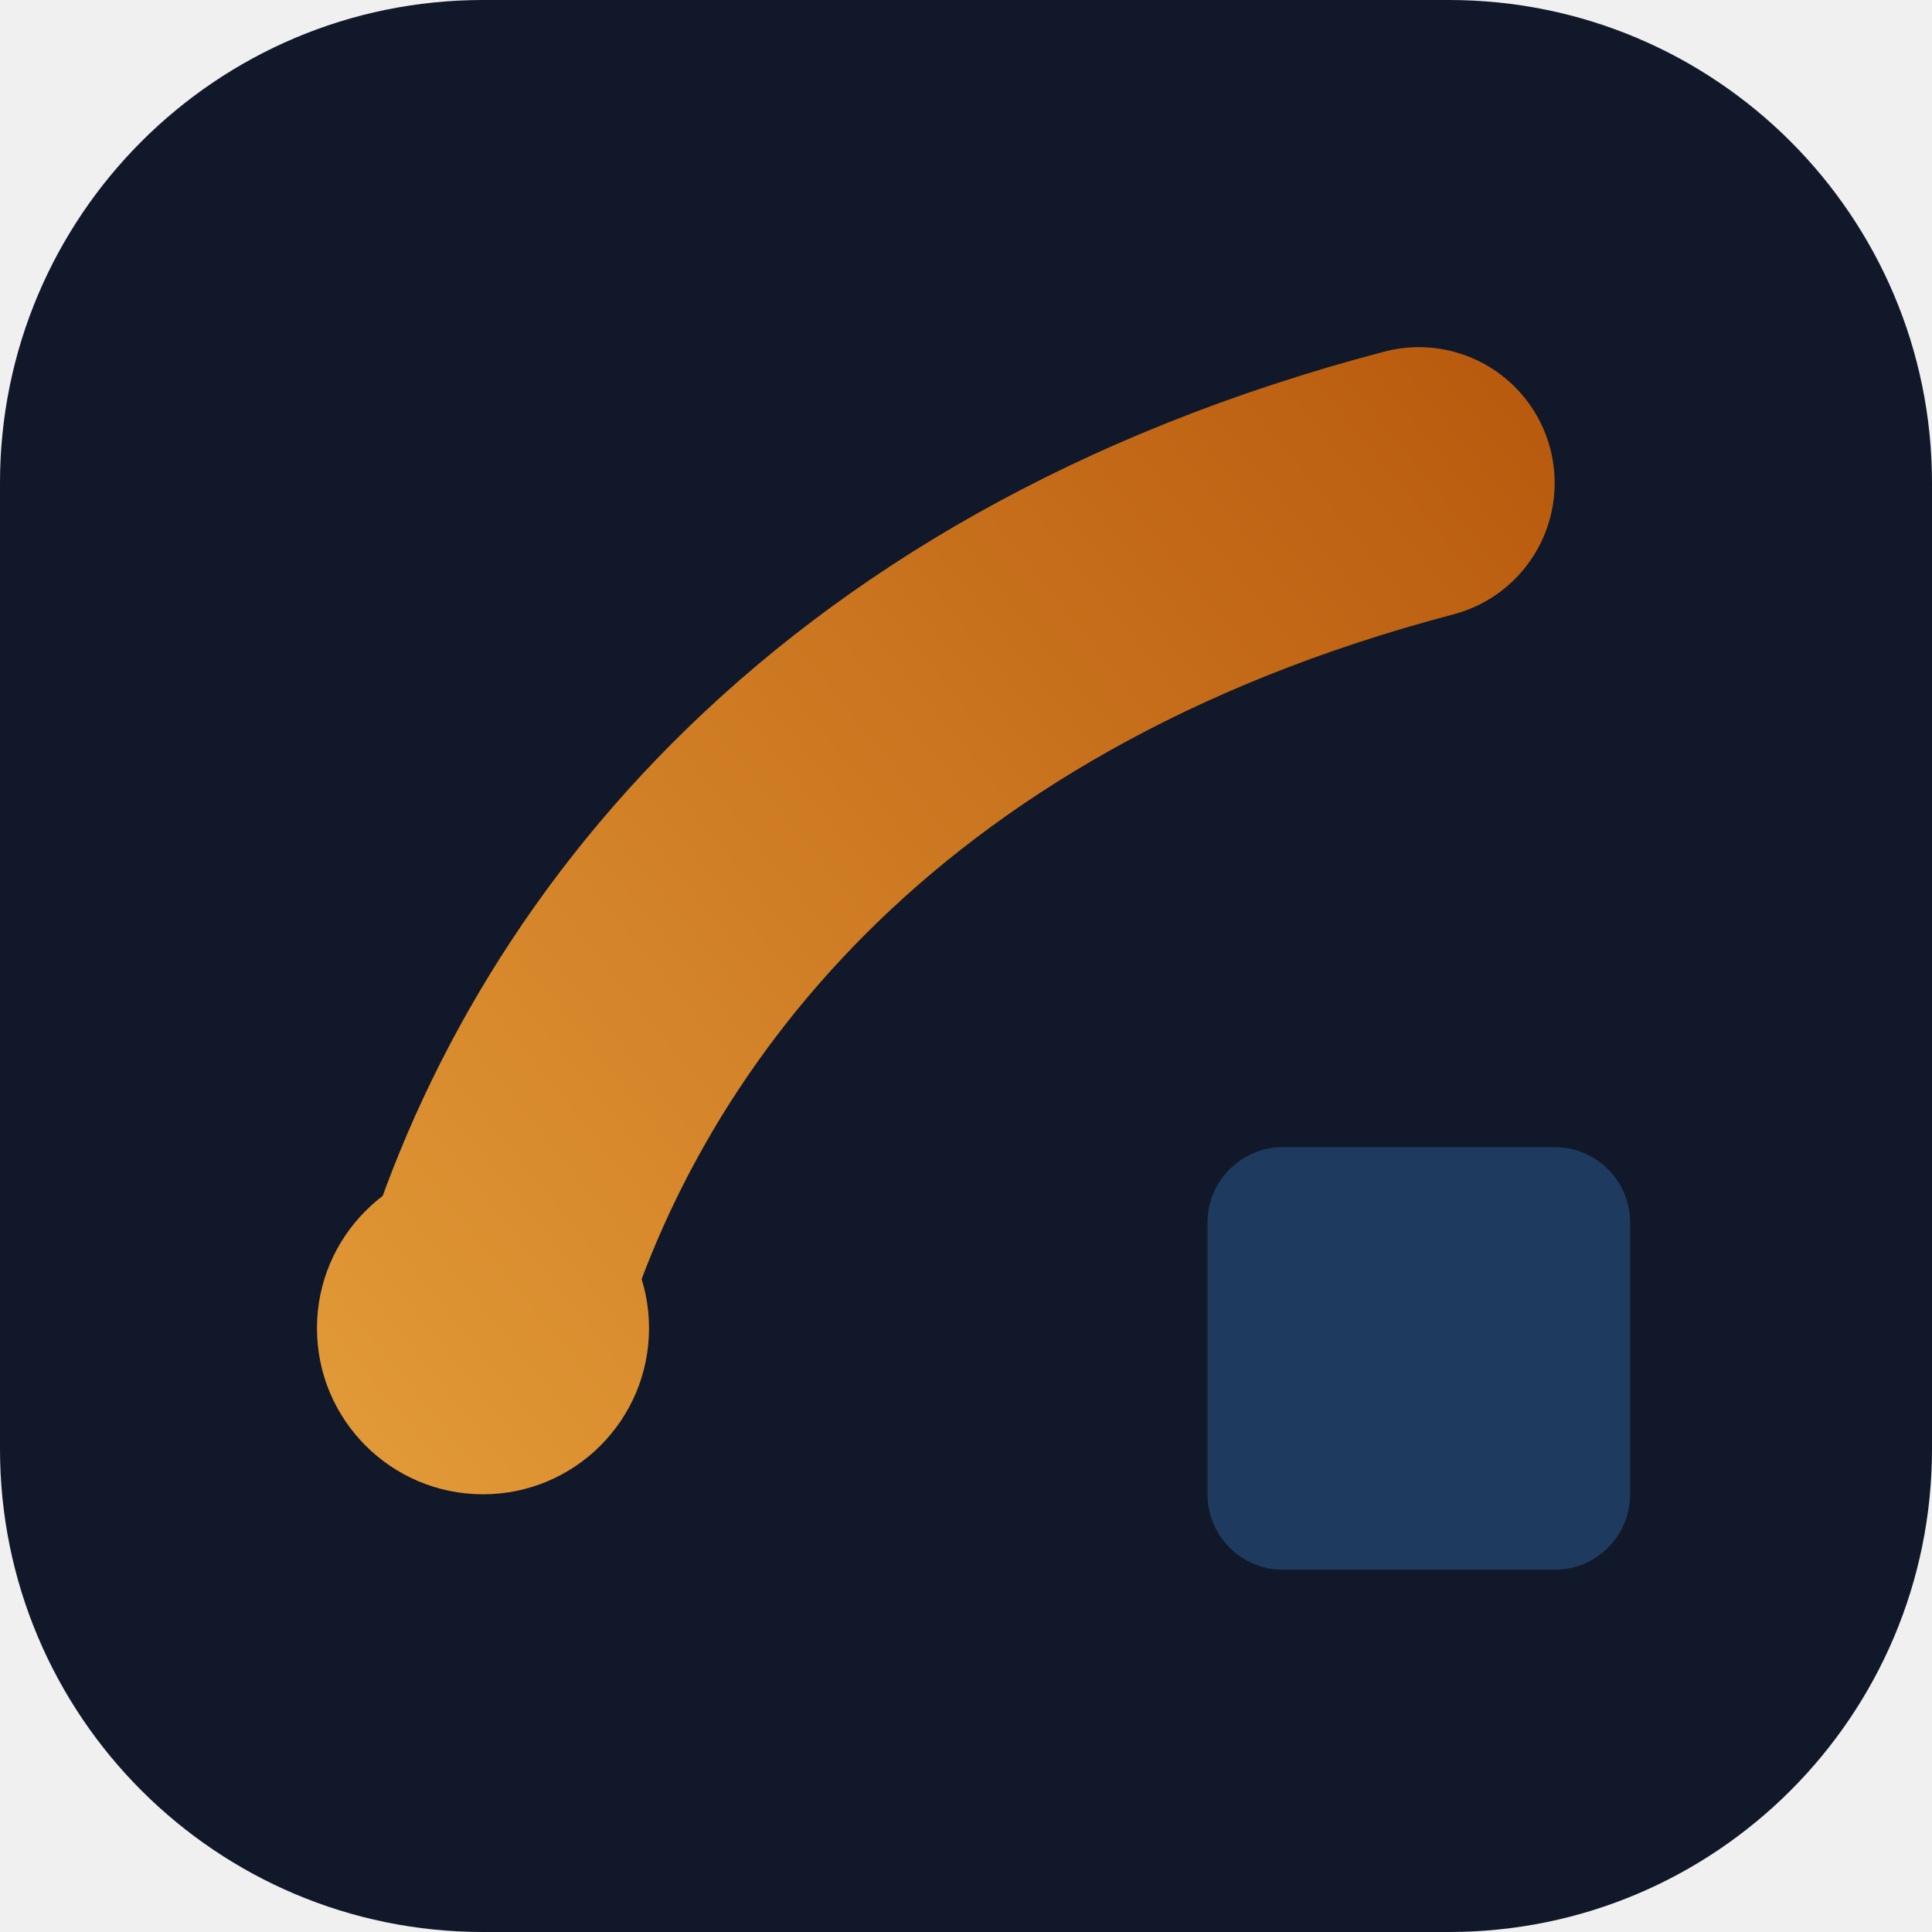
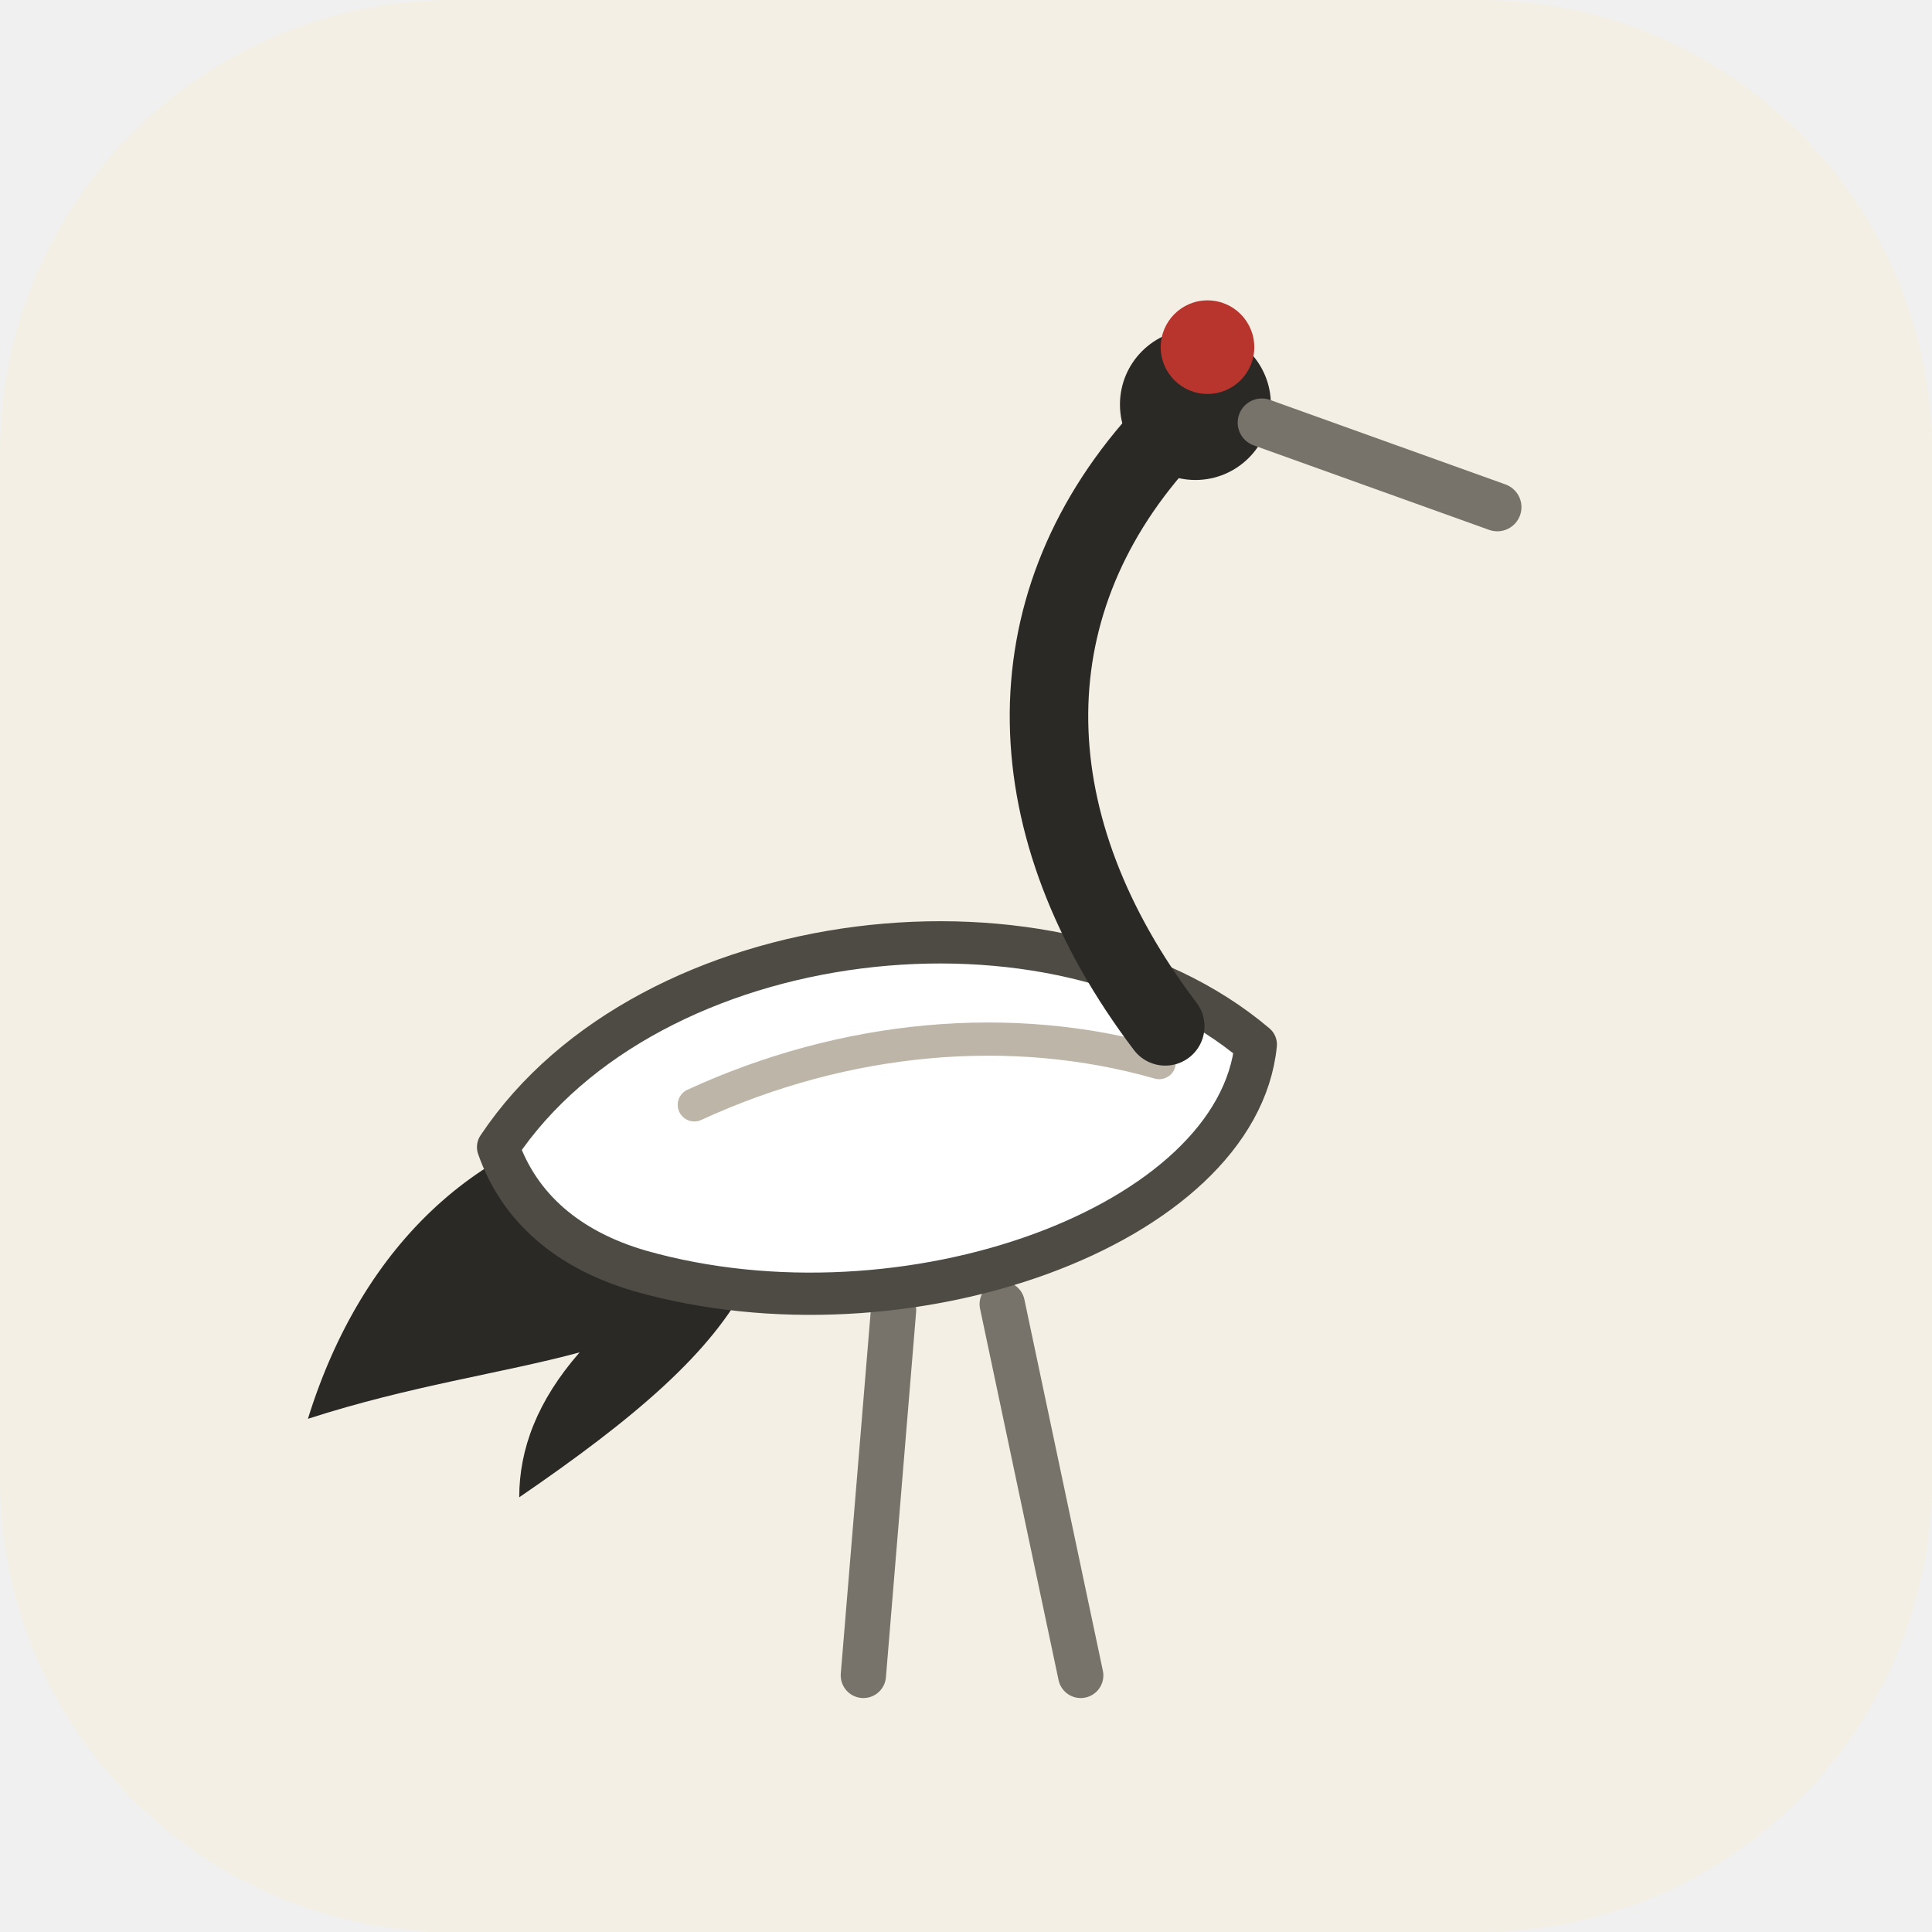
- <svg xmlns="http://www.w3.org/2000/svg" viewBox="0 0 64 64" width="64" height="64">
-   <defs>
-     <linearGradient id="brush" x1="4" y1="52" x2="56" y2="10" gradientUnits="userSpaceOnUse">
-       <stop offset="0" stop-color="#e8a33d" />
-       <stop offset="1" stop-color="#b45309" />
-     </linearGradient>
-   </defs>
-   <rect width="64" height="64" rx="16" fill="#11182a" />
-   <path d="M16 44 C19 33 28 21 47 16" fill="none" stroke="url(#brush)" stroke-width="9" stroke-linecap="round" />
-   <circle cx="16" cy="44" r="5.5" fill="url(#brush)" />
-   <rect x="40" y="38" width="14" height="14" rx="2.5" fill="#1e3a5f" />
+ <svg xmlns="http://www.w3.org/2000/svg" viewBox="0 0 64 64" role="img" aria-label="Belle Chinese Lab">
+   <rect width="64" height="64" rx="15" fill="#F3EFE4" />
+   <path d="M29.6 43.4 L28.6 55.5 M33.2 43.2 L35.8 55.5" stroke="#77736B" stroke-width="1.5" stroke-linecap="round" fill="none" />
+   <path d="M21.5 36.8 C 16 37.4, 12 41.2, 10.2 47 C 13.6 45.9, 16.6 45.5, 19.2 44.8 C 17.8 46.4, 17.2 48, 17.2 49.6 C 21 47, 23.6 44.8, 24.8 42.4 Z" fill="#2B2926" />
+   <path d="M16.5 38 C 21.5 30.5, 35 29, 41.6 34.6 C 41 40.6, 30 44.6, 21.2 42.1 C 18.8 41.4, 17.2 40, 16.5 38 Z" fill="#FFFFFF" stroke="#4E4B45" stroke-width="1.4" stroke-linejoin="round" />
+   <path d="M23 36.6 C 28 34.3, 33.5 33.8, 38.4 35.2" stroke="#BDB6A8" stroke-width="1.1" stroke-linecap="round" fill="none" />
+   <path d="M38.6 34 C 33.6 27.4, 33.4 20.2, 38.4 14.6" stroke="#2B2926" stroke-width="2.6" stroke-linecap="round" fill="none" />
+   <circle cx="39.6" cy="13.4" r="2.5" fill="#2B2926" />
+   <circle cx="40" cy="11.5" r="1.55" fill="#B8352E" />
+   <path d="M41.8 14 L49.6 16.8" stroke="#77736B" stroke-width="1.6" stroke-linecap="round" />
</svg>
